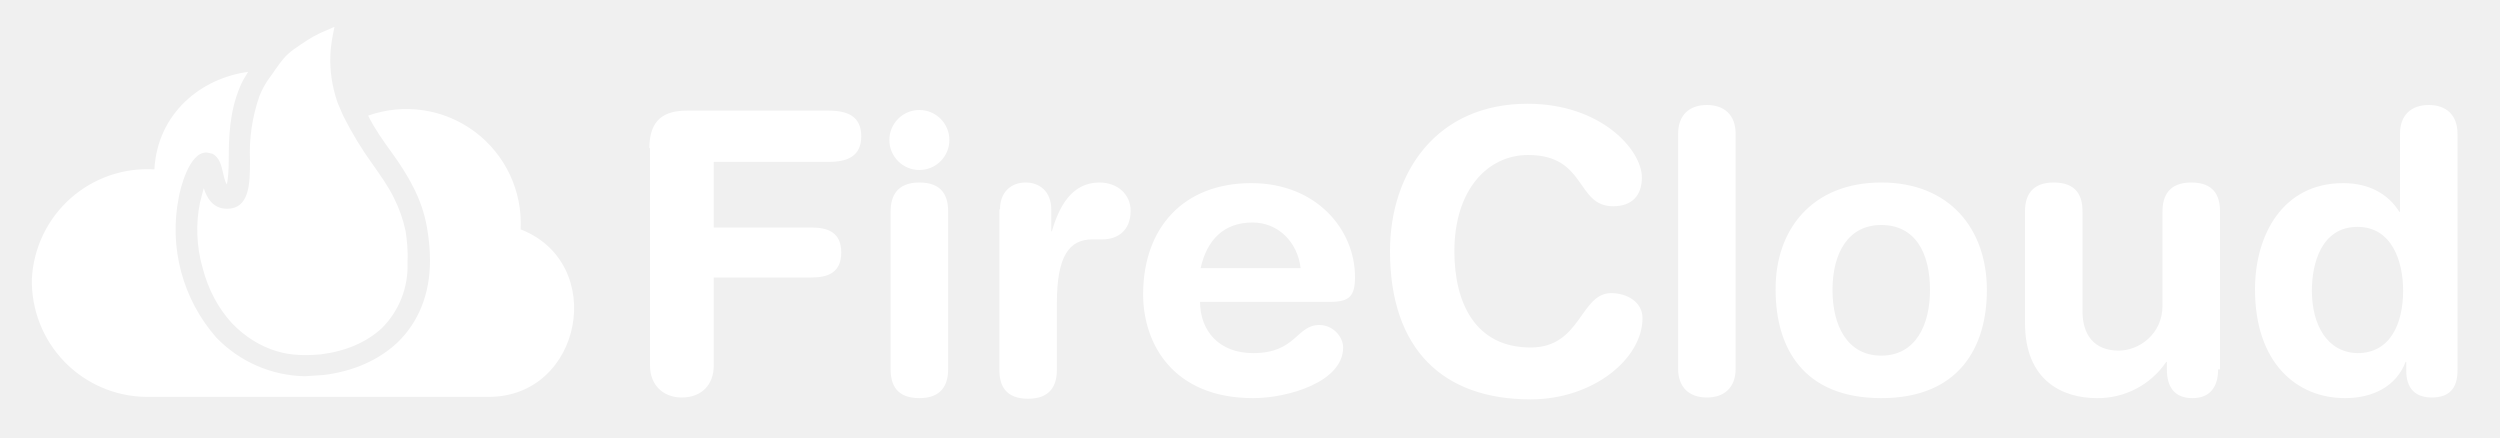
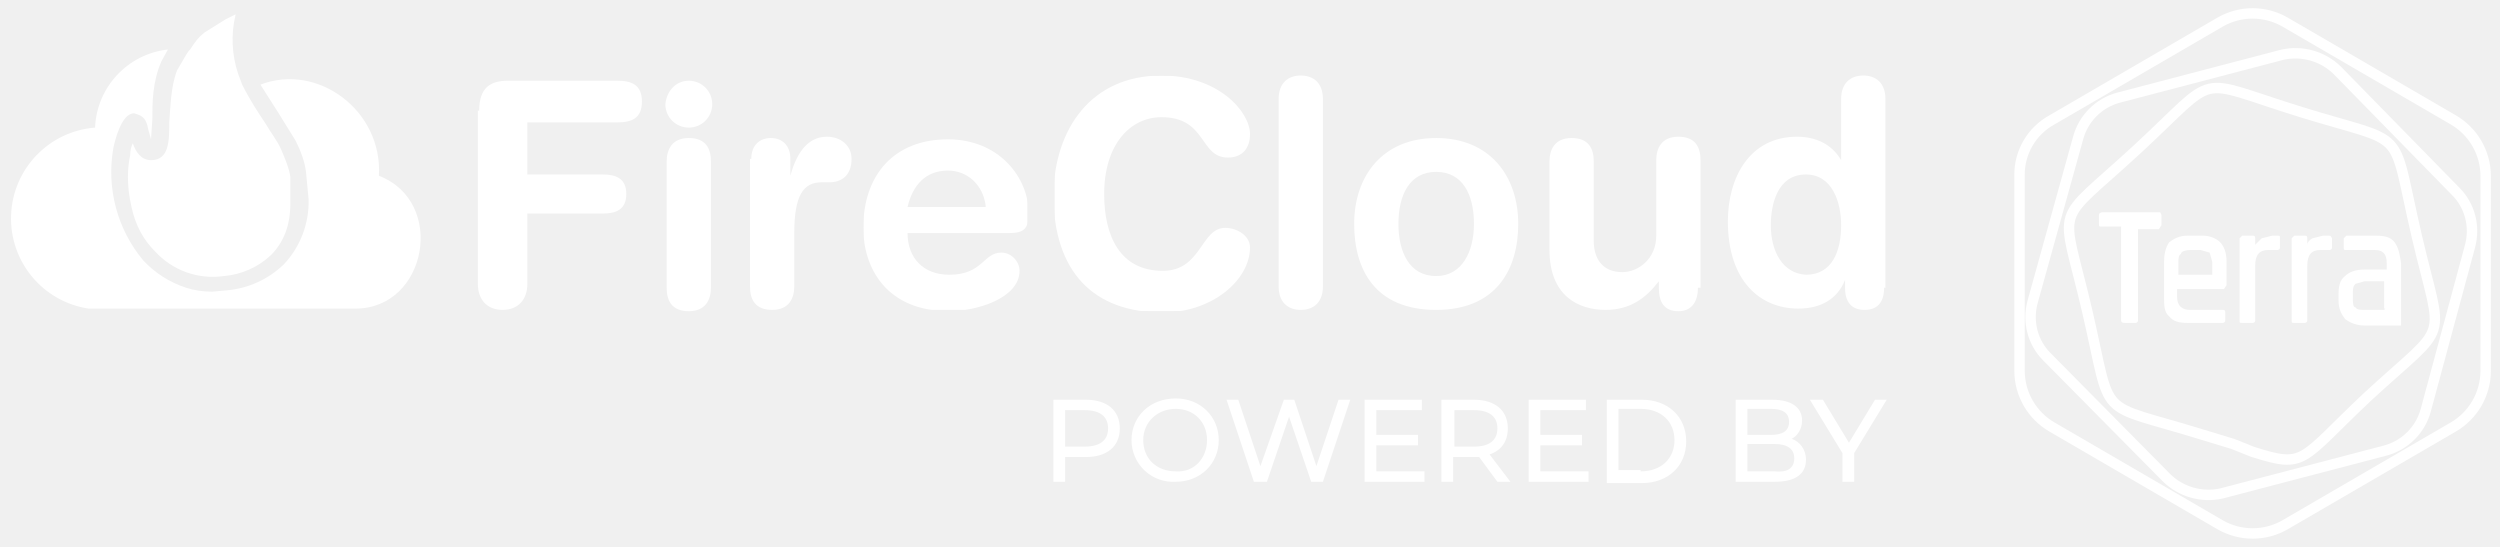
- <svg xmlns="http://www.w3.org/2000/svg" width="400" height="70">
-   <path fill="#fff" d="M83.3 36.7a18.3 18.3 0 0 0-24.4-18.2c1.1 2.2 2.4 4 3.7 5.8 1.3 1.8 2.5 3.6 3.5 5.6 1.1 2.1 1.8 4.2 2.2 6.4.3 1.7.5 3.5.5 5.4 0 5.3-1.8 9.8-5.2 13.1-3 2.8-7 4.6-11.8 5.2l-3 .2A20.2 20.2 0 0 1 34.6 54a26.2 26.2 0 0 1-6-22.4c.2-1.2 1.6-7.2 4.4-7.2h.1l.9.2c1.1.6 1.4 1.8 1.7 3.1.1.5.3 1.4.6 1.8.2-.8.3-2.6.3-4 0-3.4.1-7.6 1.8-11.6.3-.8.8-1.6 1.3-2.4-7.5 1-14.5 6.6-15 15.6A18.5 18.5 0 0 0 5.1 44.6a18.5 18.5 0 0 0 18.2 18.9h55c14.9-.1 18.9-21.4 5-26.8z" />
-   <path fill="#fff" d="M64.9 37c-.4-1.9-1-3.6-1.9-5.4-.9-1.8-2.1-3.5-3.3-5.2a56.8 56.8 0 0 1-4.8-7.9l-.9-2.1c-1.9-5.6-1-9.7-.5-12v-.1l-2.3 1c-1.3.6-2.8 1.6-4.2 2.6-1.4 1-2 1.9-3 3.3l-.2.3-.5.7a13 13 0 0 0-1.8 3.2A27.4 27.4 0 0 0 40 25.7c0 3.8-.1 7.7-3.7 7.7-2.2 0-3.2-1.7-3.7-3.3l-.6 2.3a22 22 0 0 0 .4 10.4c.9 3.5 2.5 6.5 4.7 8.9 2 2.1 4.5 3.7 7.2 4.5 2.3.7 4.7.7 7 .5 4-.5 7.3-1.9 9.8-4.2A14 14 0 0 0 65.2 42c.1-2-.1-3.6-.3-5zM103.9 23.7c0-4.6 2.4-6 6-6h22.7c3 0 5.2.9 5.2 4.1s-2.2 4.1-5.2 4.1h-18.4v10.5h15.6c2.7 0 4.8.8 4.8 4s-2.1 4-4.8 4h-15.6v14.1c0 3.1-2 5.1-5.1 5.1s-5.1-2.1-5.1-5.1V23.7zm43.2-6.1a4.8 4.8 0 1 1 0 9.6 4.8 4.8 0 0 1 0-9.6zm-4.6 16.2c0-2.4 1-4.6 4.6-4.6 3.6 0 4.6 2.1 4.6 4.6v25.3c0 2.4-1 4.6-4.6 4.6-3.6 0-4.6-2.1-4.6-4.6V33.8zm17.5-.3c0-2.8 1.8-4.3 4.1-4.3s4.1 1.5 4.1 4.3V37h.1c1.1-3.8 3.1-7.8 7.6-7.8 2.9 0 5 1.9 5 4.5 0 3.4-2.3 4.6-4.5 4.6h-1.6c-3.7 0-5.7 2.6-5.7 10.2v10.7c0 2.4-1 4.6-4.6 4.6-3.6 0-4.6-2.1-4.6-4.6V33.5zm32 14.7c0 4.8 3.1 8.3 8.5 8.3 6.9 0 6.9-4.5 10.6-4.5 2.2 0 3.8 1.9 3.8 3.6 0 5.5-8.8 8.1-14.4 8.1-12.8 0-17.6-8.7-17.6-16.6 0-10.7 6.5-17.8 17.3-17.8 10.5 0 16.6 7.5 16.6 15 0 3.1-.9 4-4 4H192zm16.1-5.3c-.5-4.2-3.6-7.3-7.7-7.3-4.6 0-7.3 2.8-8.3 7.3h16zm36.3-26.3c11.8 0 18.3 7.4 18.3 11.8 0 2.9-1.6 4.6-4.6 4.6-6 0-4.2-8.2-13.6-8.2-6.5 0-11.8 5.6-11.8 15.4 0 8.2 3.3 15.4 12.2 15.4 8.1 0 7.9-8.7 12.9-8.7 2.5 0 5 1.4 5 4 0 6.5-7.9 13-17.9 13-14.1 0-22.5-8.1-22.5-23.7 0-12.7 7.5-23.6 22-23.6zm24.1 4.8c0-3 1.8-4.6 4.6-4.6s4.6 1.6 4.6 4.6V59c0 3-1.8 4.6-4.6 4.6s-4.6-1.6-4.6-4.6V21.4zm32.5 7.8c11 0 16.9 7.5 16.9 17.2 0 9.2-4.5 17.3-16.9 17.3-12.5 0-16.9-8.1-16.9-17.3-.1-9.6 5.8-17.2 16.9-17.2zm0 27.7c5.5 0 7.8-4.9 7.8-10.5 0-6-2.4-10.4-7.8-10.4-5.3 0-7.8 4.5-7.8 10.4 0 5.6 2.3 10.5 7.8 10.5zm53.9 2.2c0 2.8-1.3 4.6-4.1 4.6-2.9 0-4.1-1.8-4.1-4.6v-1.2h-.1a13.2 13.2 0 0 1-11.1 5.8c-5.5 0-11.5-2.8-11.5-12V33.8c0-2.4 1-4.6 4.6-4.6 3.6 0 4.6 2.1 4.6 4.6v16c0 3.7 1.8 6.3 5.8 6.3 3.2 0 7-2.6 7-7.2V33.8c0-2.4 1-4.6 4.6-4.6s4.6 2.1 4.6 4.6v25.3zm38.3.2c0 2.8-1.3 4.3-4.1 4.3-2.7 0-4.1-1.5-4.1-4.3v-1.4h-.1c-1.5 3.9-5.2 5.8-9.7 5.8-7.7 0-14.4-5.6-14.4-17.4 0-8.8 4.5-17 14.1-17 4.1 0 7.2 1.7 9 4.6h.1V21.4c0-3 1.8-4.6 4.6-4.6s4.6 1.6 4.6 4.6v37.9zm-16-2.8c5.3 0 7.3-4.8 7.3-10 0-4.7-1.8-10.2-7.3-10.2-5.8 0-7.3 5.9-7.3 10.2 0 5.4 2.4 9.9 7.3 10z" />
+ <svg xmlns="http://www.w3.org/2000/svg" viewBox="0 0 192 42" enable-background="new 0 0 192 42">
+   <path d="M86 32.9c0 1.4-1 2.2-2.6 2.2h-1.6V37h-.9v-6.3h2.5c1.6 0 2.6.8 2.6 2.2zm-.9 0c0-.9-.6-1.4-1.8-1.4h-1.5v2.8h1.5c1.2 0 1.8-.5 1.8-1.4zm1.8.9c0-1.8 1.4-3.2 3.4-3.2 1.9 0 3.3 1.4 3.3 3.2S92.2 37 90.3 37a3.2 3.2 0 0 1-3.4-3.2zm5.8 0c0-1.4-1-2.4-2.4-2.4s-2.5 1-2.5 2.4 1 2.4 2.5 2.4c1.4.1 2.4-1 2.4-2.4zm11-3.1l-2.1 6.3h-.9L99 32l-1.7 5h-1l-2.1-6.3h.9l1.7 5.1 1.8-5.1h.8l1.7 5.1 1.7-5.1h.9zm5.7 5.5v.8h-4.6v-6.3h4.4v.8h-3.5v1.9h3.2v.8h-3.2v2h3.7zm5.6.8l-1.4-1.9h-2V37h-.9v-6.3h2.5c1.6 0 2.6.8 2.6 2.2 0 1-.5 1.7-1.4 2L116 37h-1zm0-4.1c0-.9-.6-1.4-1.8-1.4h-1.5v2.8h1.5c1.2 0 1.8-.5 1.8-1.4zm7 3.3v.8h-4.6v-6.3h4.4v.8h-3.5v1.9h3.2v.8h-3.2v2h3.7zm1.4-5.5h2.7c2 0 3.4 1.3 3.4 3.2 0 1.9-1.4 3.2-3.4 3.2h-2.7v-6.4zm2.6 5.5c1.6 0 2.6-1 2.6-2.4s-1-2.4-2.6-2.4h-1.7v4.7h1.7zm12.7-.9c0 1.1-.8 1.7-2.4 1.7h-3v-6.3h2.8c1.5 0 2.3.6 2.3 1.6 0 .7-.4 1.2-.8 1.4.6.2 1.1.8 1.1 1.6zm-4.5-3.9v2h1.8c.9 0 1.4-.3 1.4-1s-.5-1-1.4-1h-1.8zm3.6 3.8c0-.7-.5-1.1-1.5-1.1h-2.1v2.1h2.1c.9.1 1.5-.2 1.5-1zm4.6-.4V37h-.9v-2.2l-2.5-4.1h1l2 3.3 2-3.3h.9l-2.5 4.1z" fill="#fff" />
+   <path d="M155.1 13.5v15a5 5 0 0 0 2.5 4.3l12.9 7.5a5 5 0 0 0 5 0l12.9-7.5a5 5 0 0 0 2.5-4.3v-15a5 5 0 0 0-2.5-4.3l-12.9-7.5a5 5 0 0 0-5 0l-12.9 7.5a4.8 4.8 0 0 0-2.5 4.3z" fill="none" stroke="#fff" stroke-width=".8" />
+   <path d="M159.6 10.6l-3.5 12.6c-.4 1.5 0 3.1 1.1 4.2l9.2 9.3a4.6 4.6 0 0 0 4.2 1.2l12.6-3.3a4.4 4.4 0 0 0 3.1-3.1l3.4-12.6c.4-1.5 0-3.1-1.1-4.2l-9.1-9.3a4.6 4.6 0 0 0-4.2-1.2l-12.6 3.3a4.4 4.4 0 0 0-3.1 3.1z" fill="none" stroke="#fff" stroke-width=".8" />
+   <path d="M171.5 34.1l-2.3-.7c-8.4-2.6-6.9-.9-8.9-9.5s-2.7-6.4 3.8-12.4 4.2-5.5 12.6-2.9 6.9.9 8.9 9.5 2.7 6.4-3.8 12.4c-5.2 4.9-4.7 5.5-8.8 4.2l-1.5-.6z" fill="none" stroke="#fff" stroke-width=".8" />
+   <g fill="#fff">
+     <path d="M165.9 16.3h-4.4c-.2 0-.3.1-.3.2v.7c0 .2 0 .2.2.2h1.5v7.2c0 .2.2.2.3.2h.8s.2 0 .2-.2v-7h1.6l.2-.3v-.8l-.1-.2z" fill-rule="evenodd" clip-rule="evenodd" />
+     <path d="M169.2 18.1H168c-.6 0-1 .2-1.4.5-.3.4-.4 1-.4 1.5v2.7c0 .6 0 1.2.4 1.5.3.4.8.5 1.4.5h2.7s.2 0 .2-.2V24c0-.2-.1-.2-.2-.2h-2.5c-.6 0-1-.3-1-1v-.6h3.6l.2-.3v-1.8c0-.7-.2-1.2-.5-1.5-.3-.3-.8-.5-1.3-.5zm.7 3h-2.6v-.9c0-.3 0-.6.2-.7 0-.2.4-.3.7-.3h.8l.7.2.2.7v1zm14-2.5c-.3-.4-.8-.5-1.4-.5h-2.3l-.2.2v.7c0 .2 0 .2.2.2h2.2c.6 0 .9.3.9 1v.5h-1.7c-.7 0-1.2.2-1.5.5-.4.3-.5.8-.5 1.4v.5c0 .6.2 1 .5 1.4.4.3.9.5 1.5.5h2.8v-4.8c-.1-.7-.2-1.2-.5-1.6zm-.7 5.1l-.1.1h-1.5c-.3 0-.6 0-.7-.2-.2 0-.2-.4-.2-.7v-.4c0-.3 0-.5.2-.7l.7-.2h1.5v2.1z" />
+     <path d="M174.9 18.1h-.4l-.8.2-.5.5v-.5c0-.2-.1-.2-.2-.2h-.8l-.2.2v6.3c0 .2 0 .2.2.2h.8s.2 0 .2-.2v-4.2c0-.8.3-1.2 1-1.2h.7s.2 0 .2-.2v-.7c0-.2 0-.2-.2-.2zm3.9 0h-.4l-.8.2c-.2.1-.4.3-.4.5v-.5c0-.2-.1-.2-.2-.2h-.8l-.2.2v6.3c0 .2 0 .2.2.2h.8s.2 0 .2-.2v-4.2c0-.8.3-1.2 1-1.2h.7s.2 0 .2-.2v-.7c-.1-.2-.1-.2-.3-.2z" fill-rule="evenodd" clip-rule="evenodd" />
+   </g>
+   <path d="M29.1 13.5c.3-5-4.7-8.7-9.1-7l1.4 2.2 1.3 2.1c.4.8.7 1.6.8 2.4l.2 2.1a7 7 0 0 1-1.9 5 7.2 7.2 0 0 1-4.4 2l-1.1.1c-.7 0-1.4-.1-2-.3A7.8 7.8 0 0 1 11 20a10.6 10.6 0 0 1-2.3-8.6c.1-.5.6-2.7 1.6-2.7l.3.1c.6.2.7.7.8 1.2l.2.7.1-1.5c0-1.3 0-2.9.7-4.5l.5-.9a6.3 6.3 0 0 0-5.6 6 7 7 0 0 0-.5 13.9h20.5c5.5 0 7-8.2 1.8-10.2" fill-rule="evenodd" clip-rule="evenodd" fill="#fff" />
+   <path d="M22.3 13.6c-.1-.7-.4-1.4-.7-2.1-.3-.7-.8-1.3-1.2-2-.6-.9-1.2-1.8-1.8-3l-.3-.8a8.2 8.2 0 0 1-.2-4.6l-.8.4-1.6 1c-.5.4-.7.7-1.1 1.3l-.1.1-.2.3-.7 1.2c-.5 1.3-.5 2.8-.6 4 0 1.4 0 2.9-1.4 2.9-.8 0-1.2-.7-1.4-1.3a2 2 0 0 0-.2.9c-.2.9-.3 2.3.1 4 .3 1.4.9 2.5 1.8 3.4a6 6 0 0 0 5.3 1.9 6 6 0 0 0 3.6-1.6c1-1 1.5-2.3 1.5-4v-2m14.5-5.1c0-1.8.9-2.3 2.2-2.3h8.4c1.1 0 1.9.3 1.9 1.6s-.8 1.6-1.9 1.6h-6.9v4h5.8c1 0 1.8.3 1.8 1.5s-.8 1.5-1.8 1.5h-5.8v5.4c0 1.2-.7 2-1.9 2s-1.9-.8-1.9-2V8.5m14.5 3.9c0-.9.4-1.8 1.7-1.8 1.3 0 1.7.8 1.7 1.8v9.7c0 .9-.4 1.8-1.7 1.8-1.3 0-1.7-.8-1.7-1.8v-9.7zm1.7-6.2c1 0 1.8.8 1.8 1.8s-.8 1.8-1.8 1.8S51.1 9 51.1 8c.1-1 .8-1.8 1.8-1.8zm4.8 6c0-1.1.7-1.6 1.5-1.6.9 0 1.5.6 1.5 1.6v1.3c.4-1.5 1.2-3 2.8-3 1.1 0 1.9.7 1.9 1.7 0 1.3-.8 1.8-1.7 1.8h-.6c-1.4 0-2.1 1-2.1 3.9V22c0 .9-.4 1.8-1.7 1.8-1.3 0-1.7-.8-1.7-1.8v-9.8" fill-rule="evenodd" clip-rule="evenodd" fill="#fff" />
+   <g transform="translate(66 5.5)">
+     <defs>
+       <filter id="FireCloud-Logo-White_svg__a" filterUnits="userSpaceOnUse" x=".3" y="5.1" width="12.6" height="13.2">
+         <feColorMatrix values="1 0 0 0 0 0 1 0 0 0 0 0 1 0 0 0 0 0 1 0" />
+       </filter>
+     </defs>
+     <mask maskUnits="userSpaceOnUse" x=".3" y="5.1" width="12.6" height="13.2" id="FireCloud-Logo-White_svg__b">
+       <g filter="url(#FireCloud-Logo-White_svg__a)">
+         <path fill-rule="evenodd" clip-rule="evenodd" fill="#fff" d="M.3.3H30v18.1H.3z" />
+       </g>
+     </mask>
+     <path d="M9.7 10.3c-.2-1.6-1.4-2.7-2.9-2.7-1.7 0-2.7 1.1-3.1 2.8h6zm-6 2.1c0 1.9 1.2 3.2 3.2 3.2 2.6 0 2.6-1.7 4-1.7.8 0 1.4.7 1.4 1.4 0 2.1-3.3 3.1-5.4 3.1C2.1 18.4.3 15.1.3 12c0-4.1 2.4-6.8 6.5-6.8 3.9 0 6.2 2.9 6.2 5.7 0 1.2-.4 1.5-1.5 1.5H3.7z" mask="url(#FireCloud-Logo-White_svg__b)" fill-rule="evenodd" clip-rule="evenodd" fill="#fff" />
+     <defs>
+       <filter id="FireCloud-Logo-White_svg__c" filterUnits="userSpaceOnUse" x="15" y=".3" width="15" height="18.1">
+         <feColorMatrix values="1 0 0 0 0 0 1 0 0 0 0 0 1 0 0 0 0 0 1 0" />
+       </filter>
+     </defs>
+     <mask maskUnits="userSpaceOnUse" x="15" y=".3" width="15" height="18.1" id="FireCloud-Logo-White_svg__d">
+       <g filter="url(#FireCloud-Logo-White_svg__c)">
+         <path fill-rule="evenodd" clip-rule="evenodd" fill="#fff" d="M.3.3H30v18.1H.3z" />
+       </g>
+     </mask>
+     <path d="M23.2.3C27.6.3 30 3.1 30 4.8c0 1.1-.6 1.8-1.7 1.8-2.2 0-1.6-3.1-5.1-3.1-2.4 0-4.4 2.1-4.4 5.9 0 3.2 1.2 5.9 4.5 5.9 3 0 2.9-3.3 4.8-3.3.9 0 1.9.6 1.9 1.5 0 2.5-2.9 5-6.7 5-5.3 0-8.4-3.1-8.4-9.1.1-5 2.9-9.1 8.3-9.1" mask="url(#FireCloud-Logo-White_svg__d)" fill-rule="evenodd" clip-rule="evenodd" fill="#fff" />
+   </g>
+   <path d="M98.2 7.6c0-1.2.7-1.8 1.7-1.8s1.7.6 1.7 1.8V22c0 1.2-.7 1.8-1.7 1.8s-1.7-.6-1.7-1.8V7.6m12.1 13.6c2 0 2.9-1.9 2.9-4 0-2.3-.9-4-2.9-4s-2.9 1.7-2.9 4c0 2.1.8 4 2.9 4zm0-10.6c4.1 0 6.3 2.9 6.3 6.6 0 3.5-1.7 6.6-6.3 6.6-4.7 0-6.3-3.1-6.3-6.6 0-3.7 2.2-6.6 6.3-6.6zm20.1 11.5c0 1.1-.5 1.8-1.5 1.8-1.1 0-1.5-.7-1.5-1.8v-.5c-1 1.3-2.2 2.2-4.1 2.2-2.1 0-4.3-1.1-4.3-4.6v-6.8c0-.9.4-1.8 1.7-1.8 1.3 0 1.7.8 1.7 1.8v6.1c0 1.4.7 2.4 2.2 2.4 1.2 0 2.6-1 2.6-2.8v-5.8c0-.9.4-1.8 1.7-1.8 1.3 0 1.7.8 1.7 1.8v9.8m8.1-1c2 0 2.7-1.8 2.7-3.8 0-1.8-.7-3.9-2.7-3.9-2.2 0-2.7 2.3-2.7 3.9 0 2 .9 3.7 2.7 3.8zm6 1c0 1.1-.5 1.7-1.5 1.7s-1.5-.6-1.5-1.7v-.6c-.6 1.5-1.9 2.2-3.6 2.2-2.9 0-5.4-2.1-5.4-6.7 0-3.4 1.7-6.5 5.3-6.5 1.5 0 2.7.6 3.4 1.8V7.6c0-1.2.7-1.8 1.7-1.8s1.7.6 1.7 1.8v14.5h-.1z" fill-rule="evenodd" clip-rule="evenodd" fill="#fff" />
</svg>
